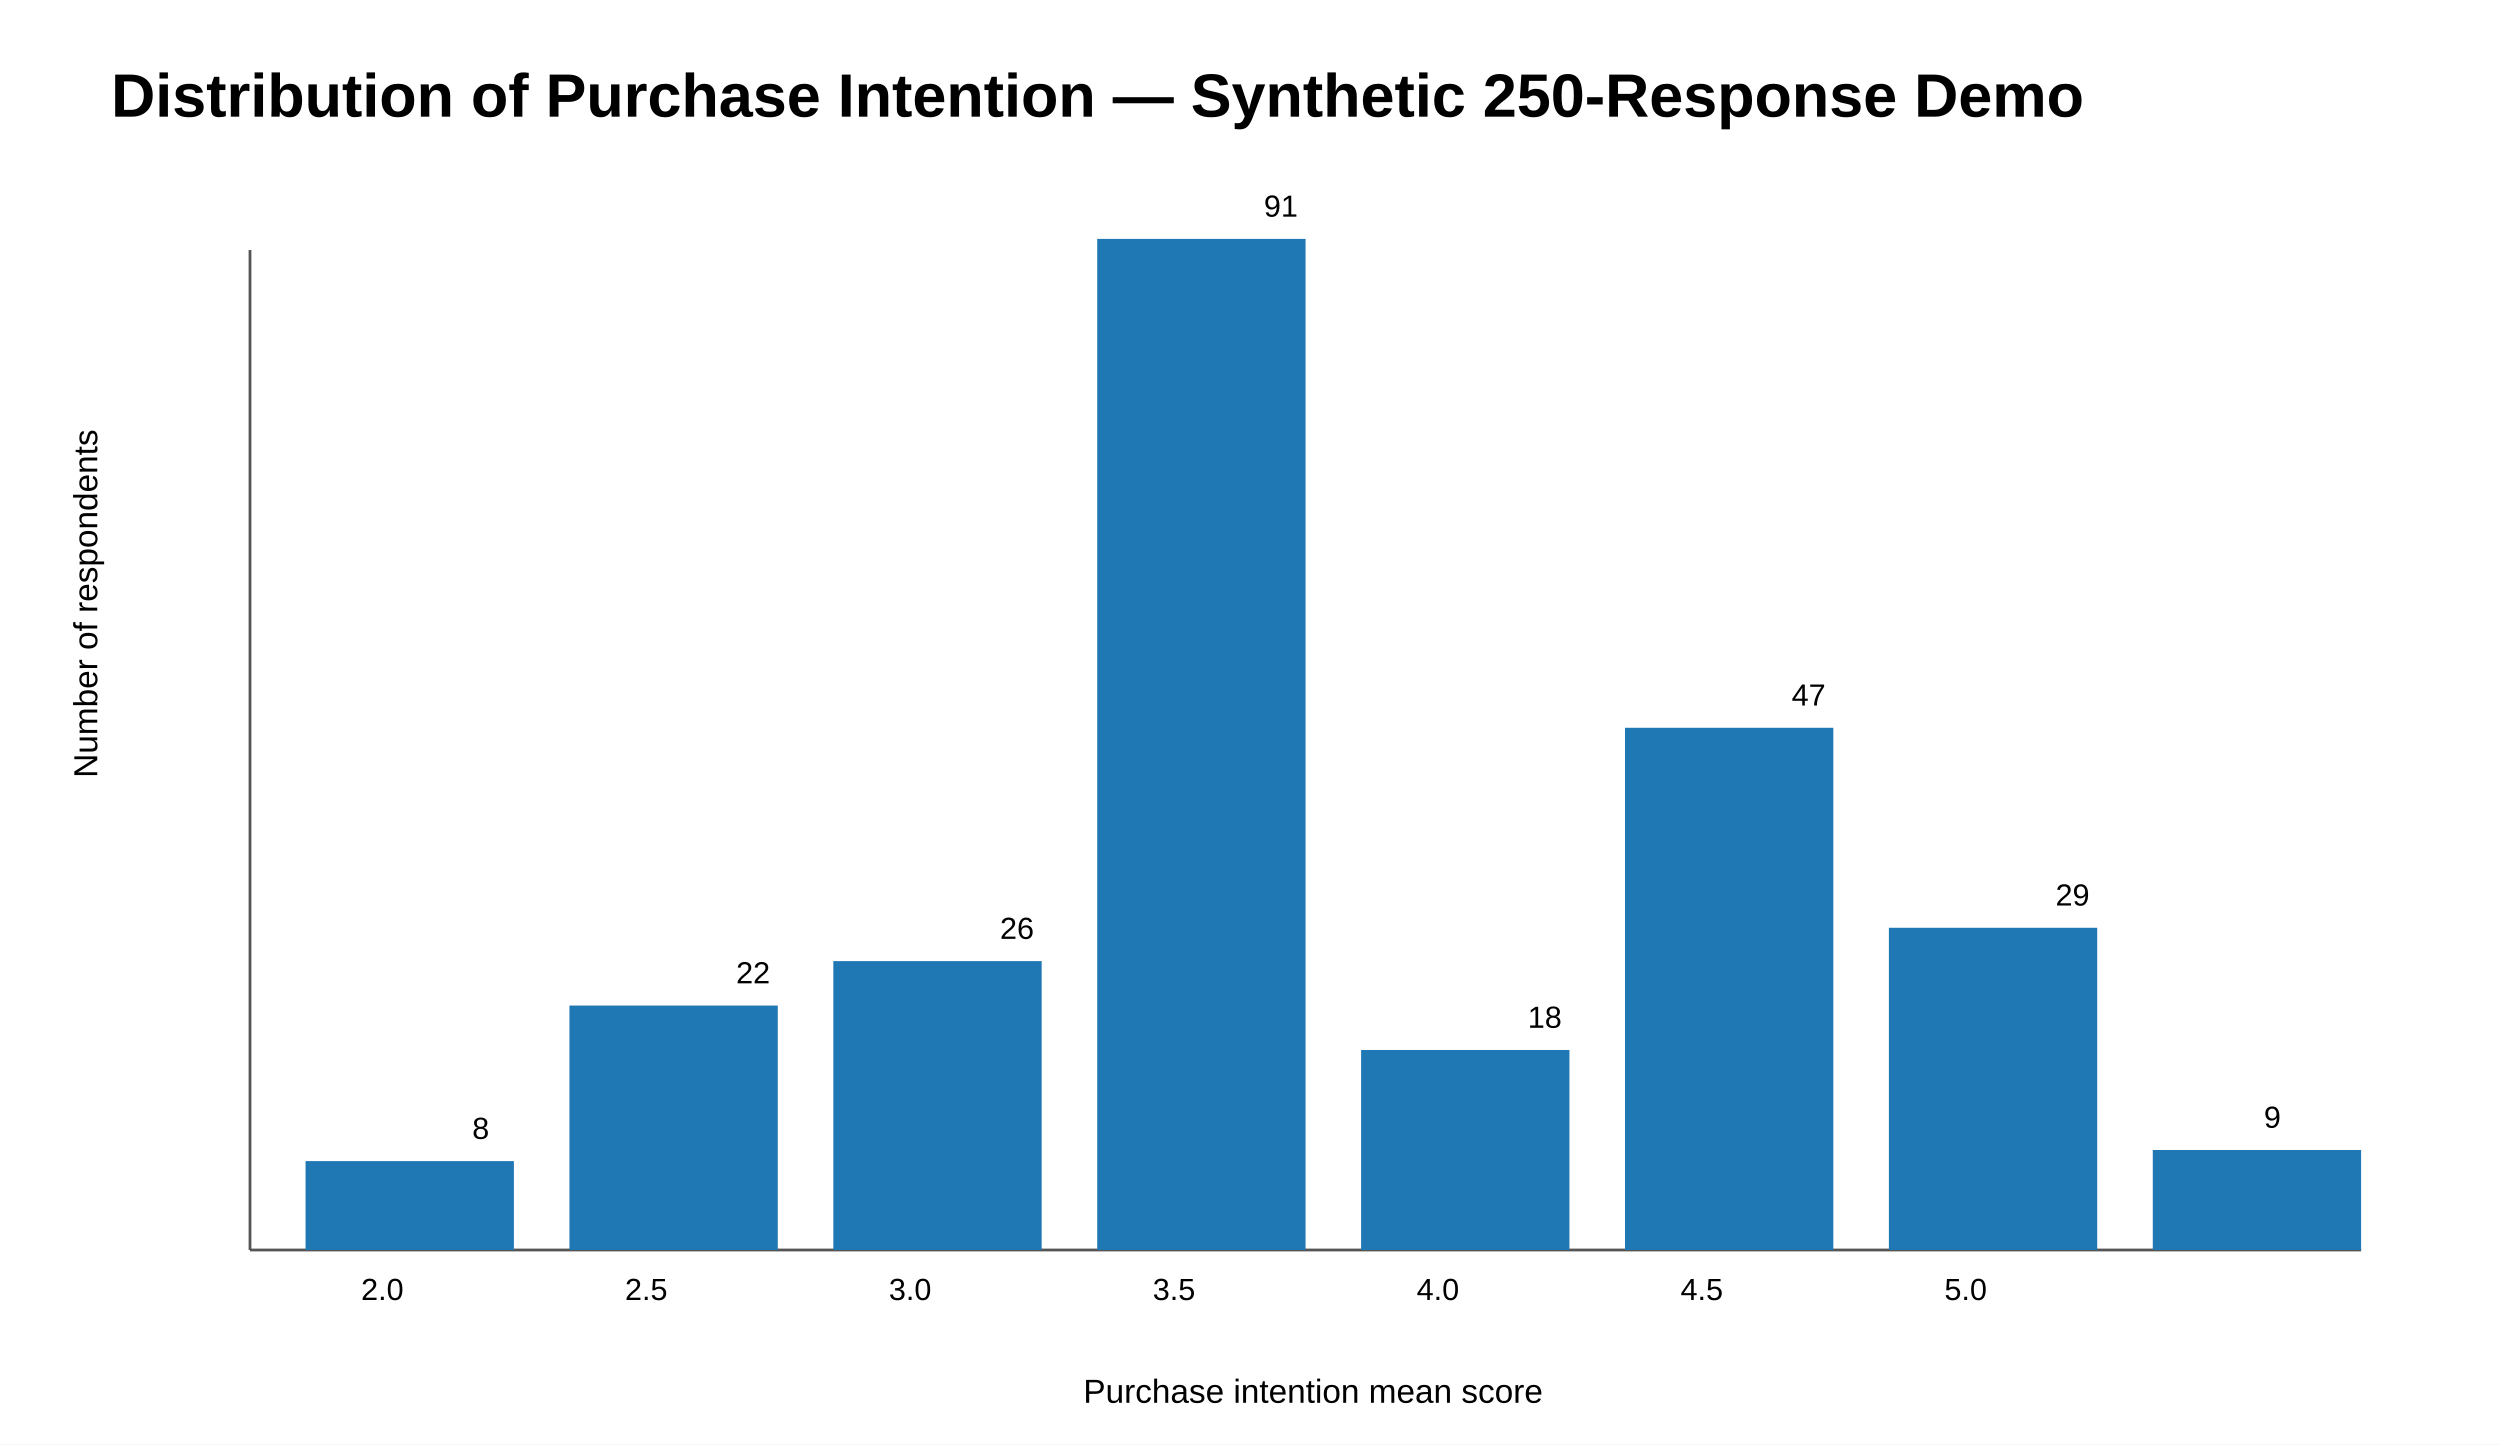
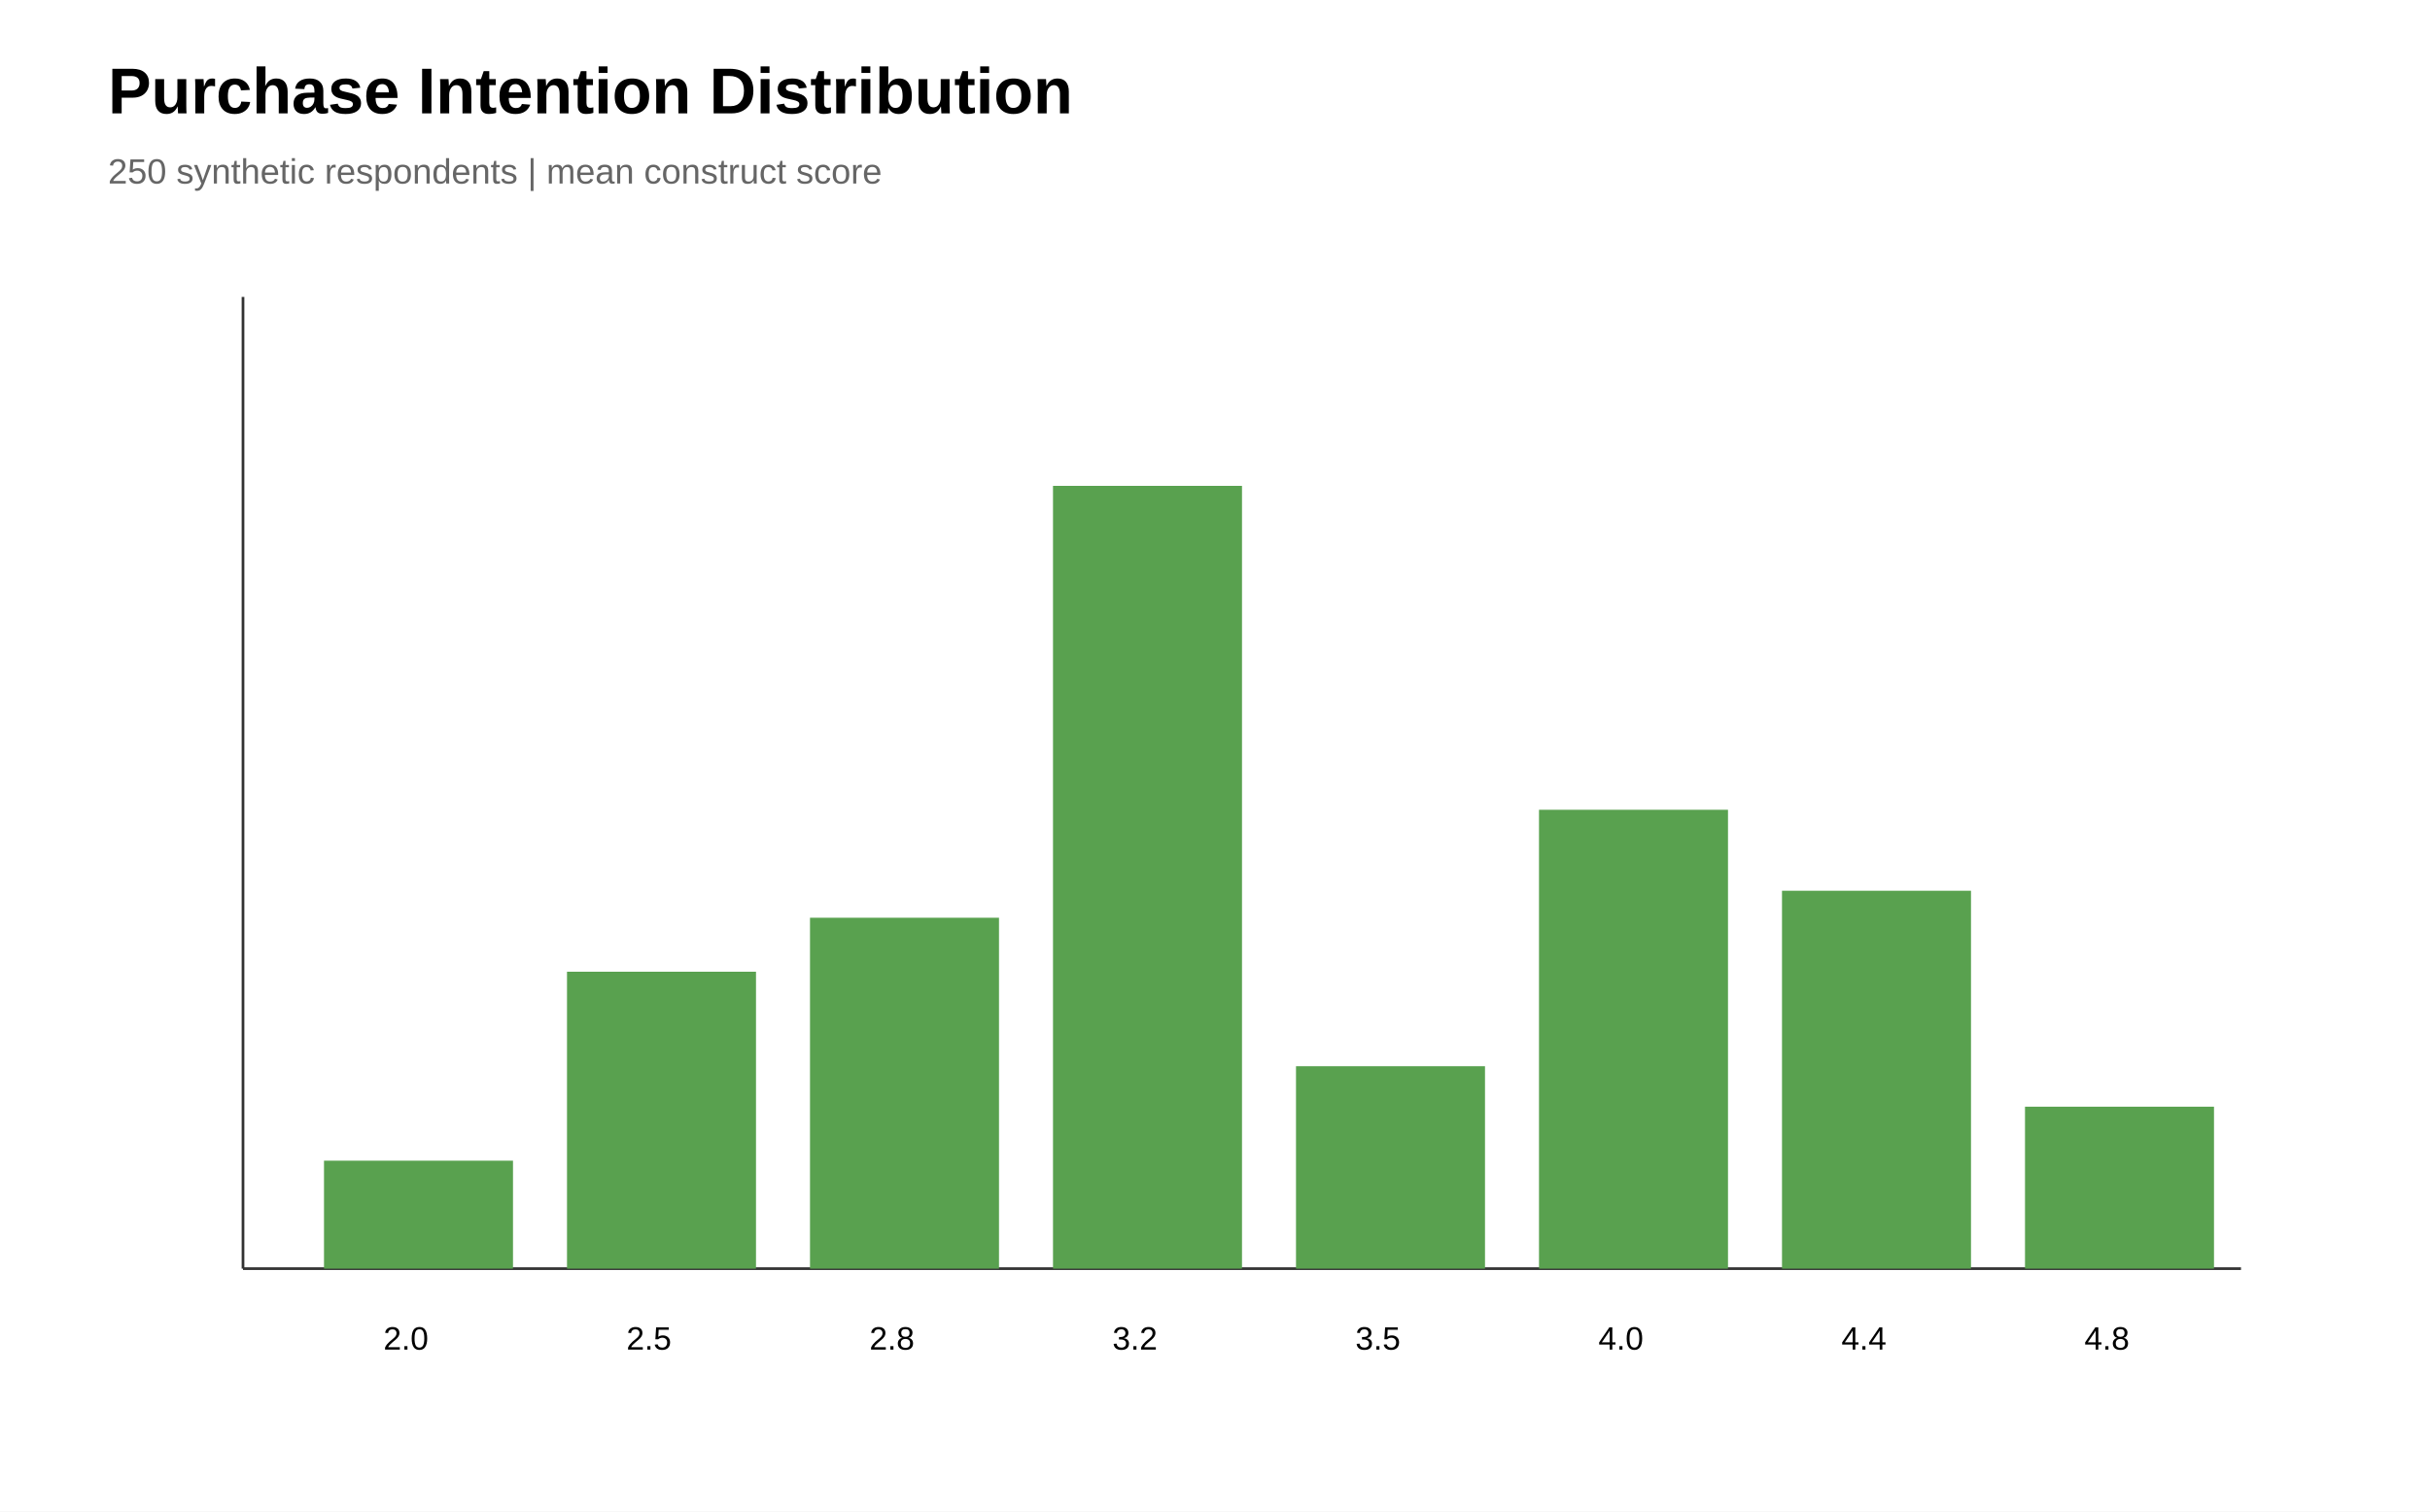
- <svg xmlns="http://www.w3.org/2000/svg" width="900" height="520" viewBox="0 0 900 520">
-   <rect width="100%" height="100%" fill="white" />
-   <text x="40" y="42" font-family="Arial" font-size="22" font-weight="700">Distribution of Purchase Intention — Synthetic 250-Response Demo</text>
-   <line x1="90" y1="450" x2="850" y2="450" stroke="#555" />
-   <line x1="90" y1="90" x2="90" y2="450" stroke="#555" />
-   <g fill="#1f77b4">
-     <rect x="110" y="418" width="75" height="32" />
-     <rect x="205" y="362" width="75" height="88" />
-     <rect x="300" y="346" width="75" height="104" />
-     <rect x="395" y="86" width="75" height="364" />
-     <rect x="490" y="378" width="75" height="72" />
-     <rect x="585" y="262" width="75" height="188" />
-     <rect x="680" y="334" width="75" height="116" />
-     <rect x="775" y="414" width="75" height="36" />
+ <svg xmlns="http://www.w3.org/2000/svg" width="900" height="560">
+   <rect width="900" height="560" fill="#fff" />
+   <text x="40" y="42" font-family="Arial" font-size="24" font-weight="700">Purchase Intention Distribution</text>
+   <text x="40" y="68" font-family="Arial" font-size="13" fill="#666">250 synthetic respondents | mean construct score</text>
+   <line x1="90" y1="470" x2="830" y2="470" stroke="#333" />
+   <line x1="90" y1="110" x2="90" y2="470" stroke="#333" />
+   <g fill="#59a14f">
+     <rect x="120" y="430" width="70" height="40" />
+     <rect x="210" y="360" width="70" height="110" />
+     <rect x="300" y="340" width="70" height="130" />
+     <rect x="390" y="180" width="70" height="290" />
+     <rect x="480" y="395" width="70" height="75" />
+     <rect x="570" y="300" width="70" height="170" />
+     <rect x="660" y="330" width="70" height="140" />
+     <rect x="750" y="410" width="70" height="60" />
  </g>
-   <g font-family="Arial" font-size="11">
-     <text x="130" y="468">2.0</text>
-     <text x="225" y="468">2.5</text>
-     <text x="320" y="468">3.0</text>
-     <text x="415" y="468">3.5</text>
-     <text x="510" y="468">4.0</text>
-     <text x="605" y="468">4.5</text>
-     <text x="700" y="468">5.0</text>
-     <text x="170" y="410">8</text>
-     <text x="265" y="354">22</text>
-     <text x="360" y="338">26</text>
-     <text x="455" y="78">91</text>
-     <text x="550" y="370">18</text>
-     <text x="645" y="254">47</text>
-     <text x="740" y="326">29</text>
-     <text x="815" y="406">9</text>
+   <g font-family="Arial" font-size="12">
+     <text x="142" y="500">2.0</text>
+     <text x="232" y="500">2.5</text>
+     <text x="322" y="500">2.8</text>
+     <text x="412" y="500">3.2</text>
+     <text x="502" y="500">3.5</text>
+     <text x="592" y="500">4.0</text>
+     <text x="682" y="500">4.4</text>
+     <text x="772" y="500">4.8</text>
  </g>
-   <text x="390" y="505" font-family="Arial" font-size="12">Purchase intention mean score</text>
-   <text x="35" y="280" transform="rotate(-90 35,280)" font-family="Arial" font-size="12">Number of respondents</text>
</svg>
